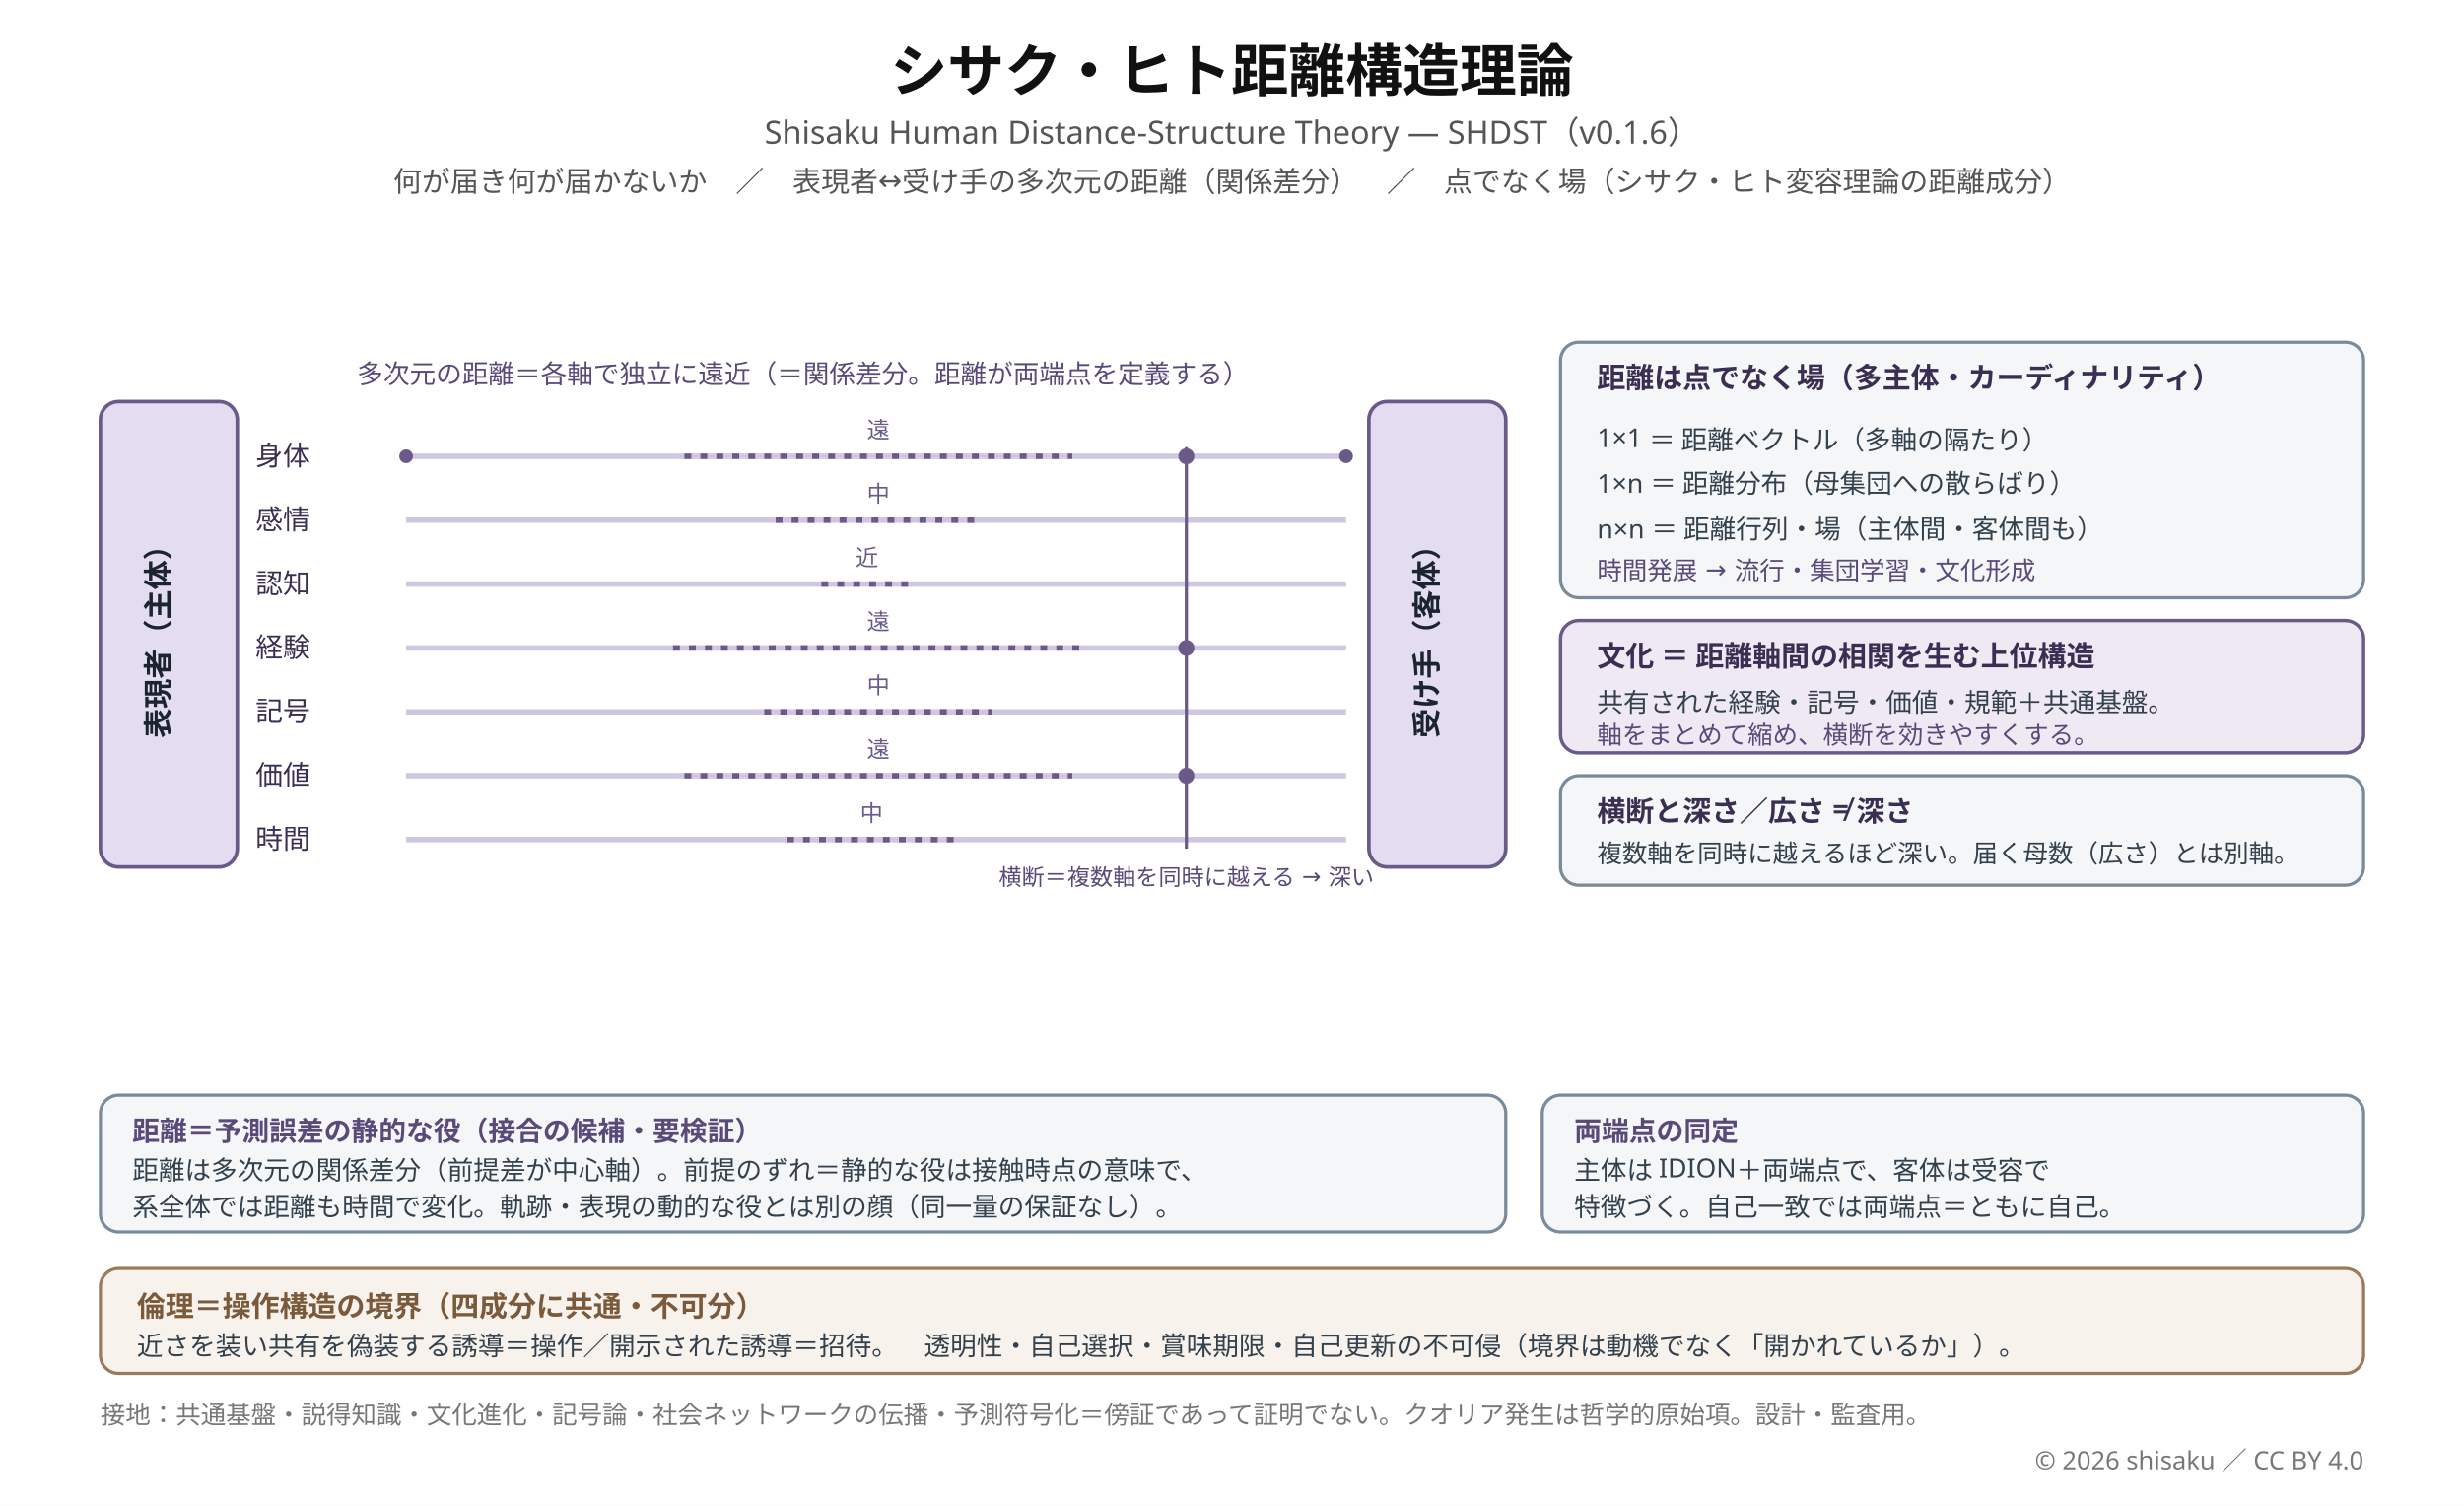
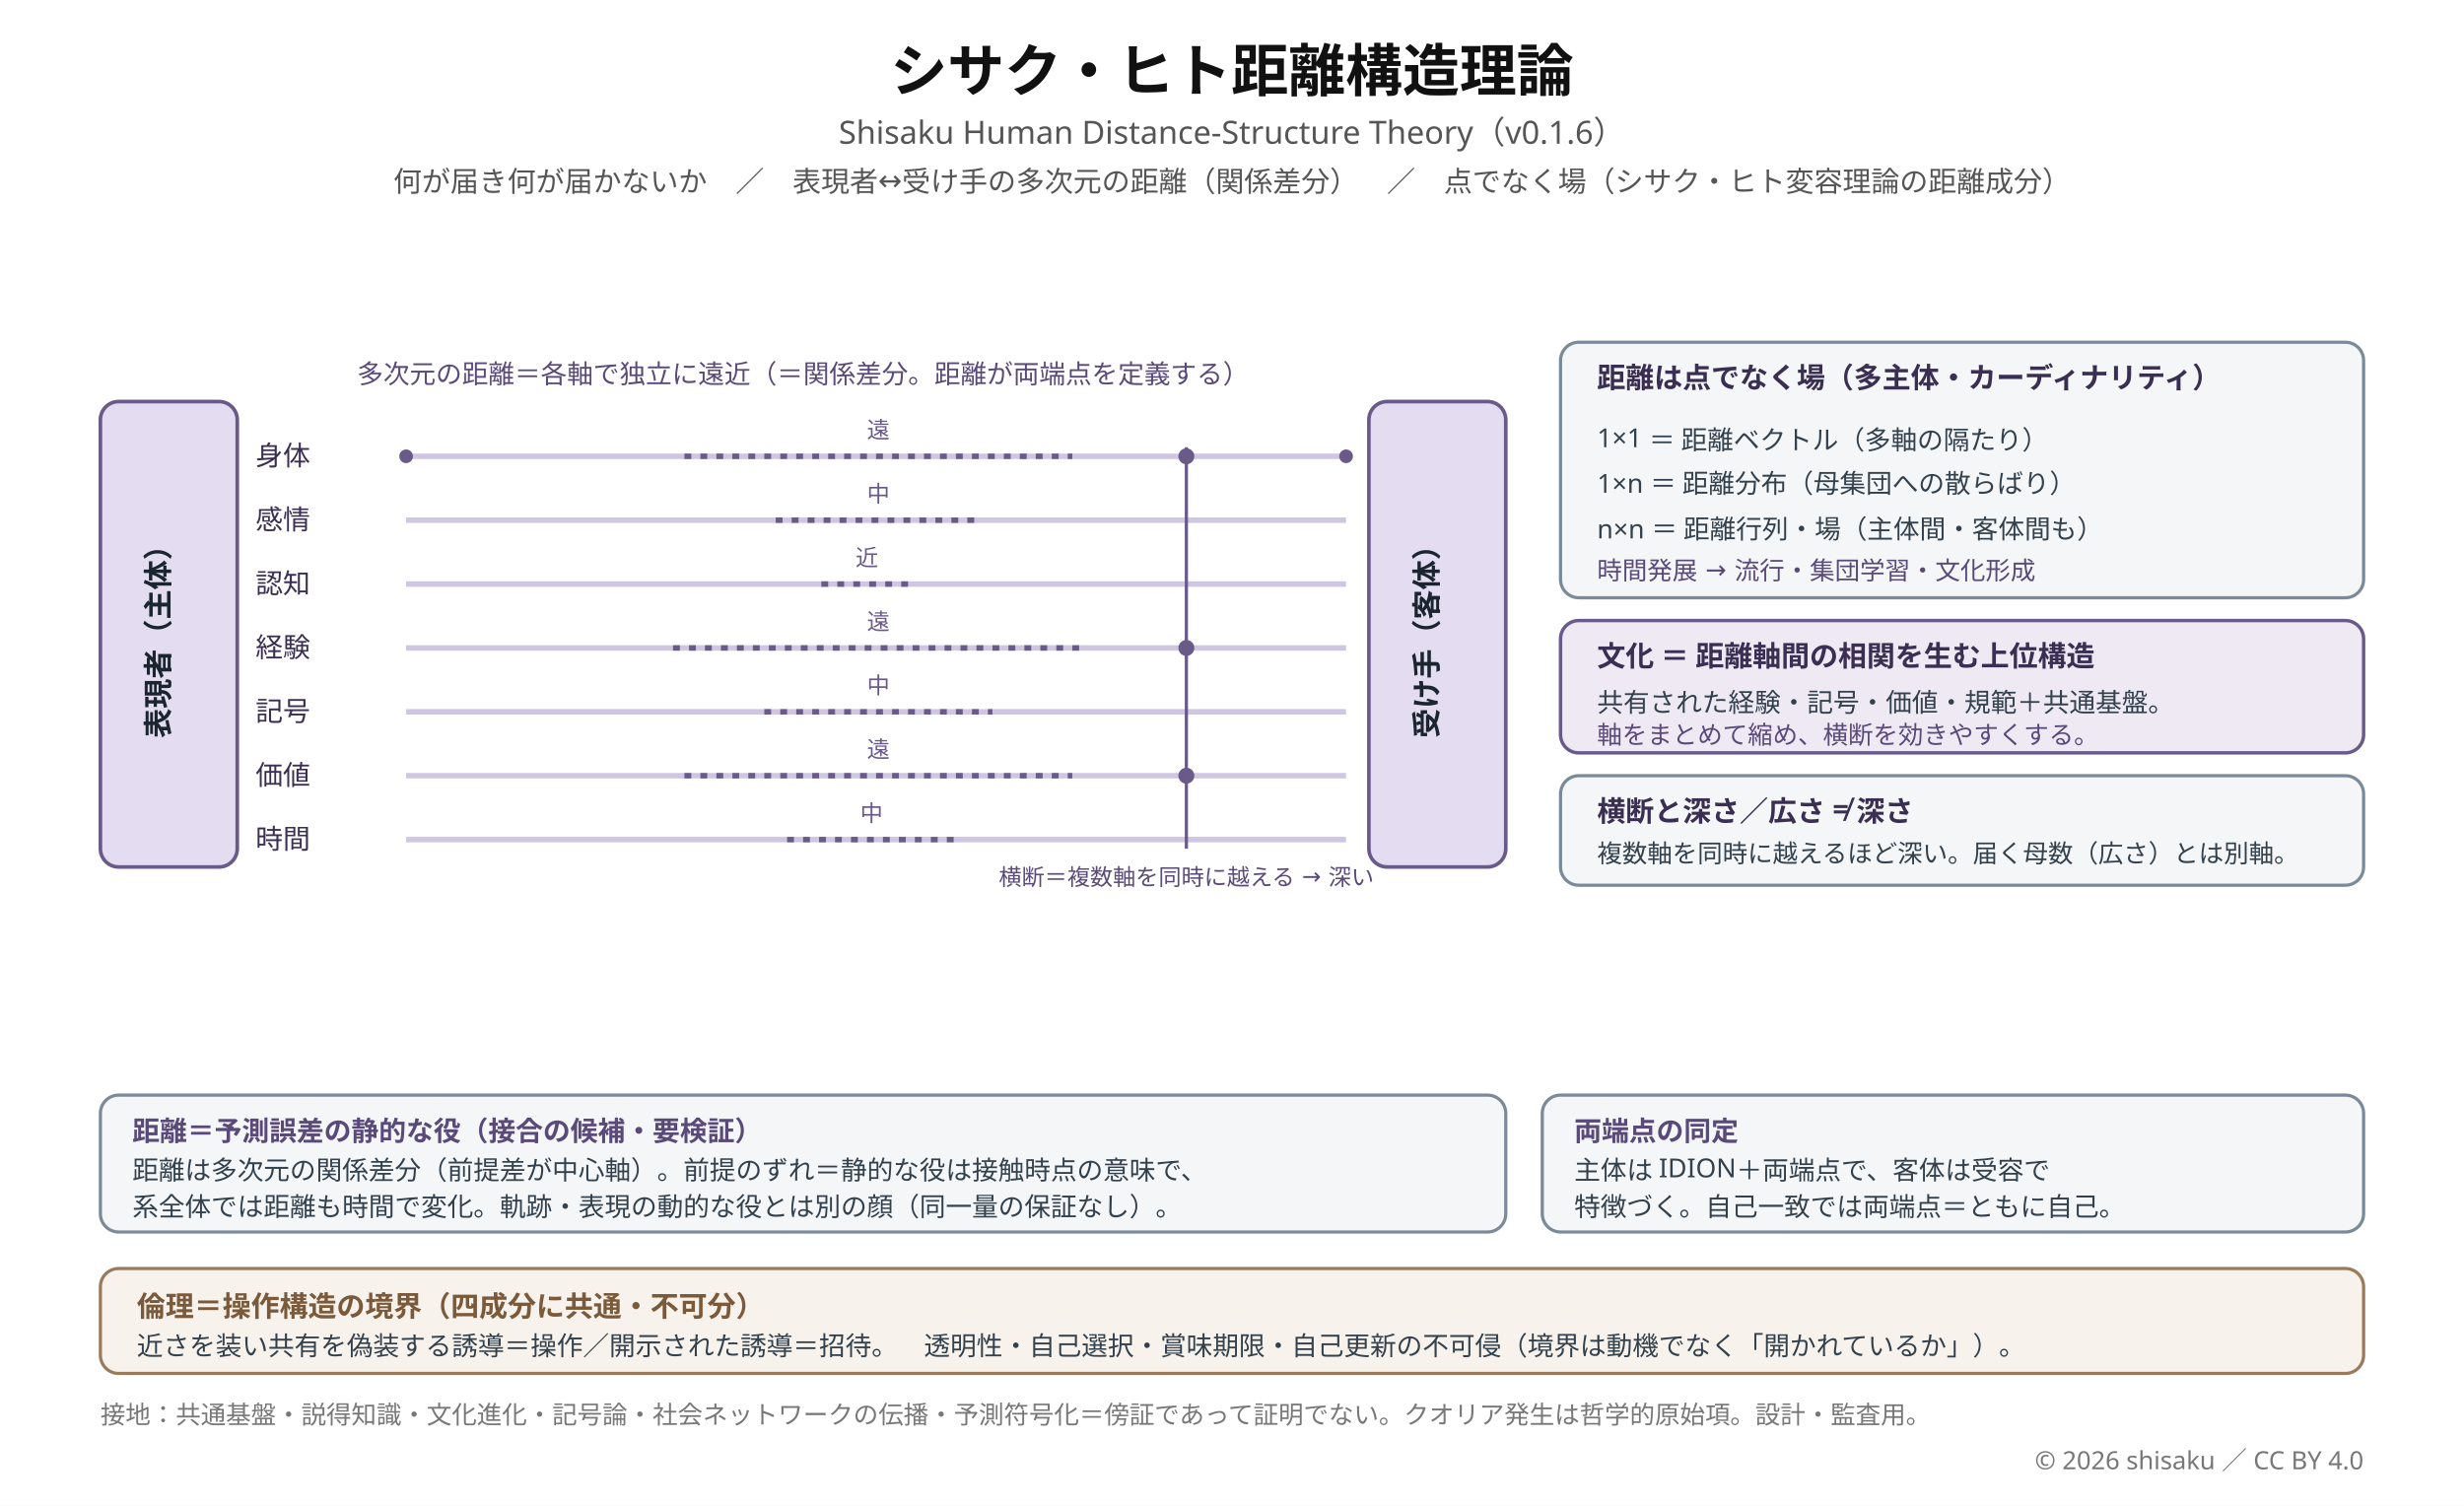
<svg xmlns="http://www.w3.org/2000/svg" viewBox="0 0 1080 660" font-family="'Hiragino Sans','Noto Sans JP','Yu Gothic',sans-serif">
  <defs>
    <marker id="arrow" markerWidth="9" markerHeight="9" refX="7" refY="4.5" orient="auto">
      <path d="M0,0 L8,4.5 L0,9 Z" fill="#444" />
    </marker>
    <style>
      .bg{fill:#ffffff}
      .title{fill:#111;font-weight:700}
      .sub{fill:#555}
      .foot{fill:#777;font-size:11px}
      .footR{fill:#777;font-size:11px;text-anchor:end}
      .c-dist{stroke:#6a5a8a;fill:#efe9f4;stroke-width:1.5}
      .c-distD{stroke:#6a5a8a;fill:#e4dcf0;stroke-width:1.6}
      .c-prem{stroke:#7a8a99;fill:#f4f6f8;stroke-width:1.4}
      .c-eth{stroke:#9a7a5a;fill:#f7f2ec;stroke-width:1.4}
      .nlbl{fill:#1a2530;font-size:15px;text-anchor:middle;font-weight:700}
      .ann{fill:#33414d;font-size:12px}
      .annC{fill:#33414d;font-size:11.5px;text-anchor:middle}
      .purple{fill:#5a4a7a}
      .axname{fill:#3a2f52;font-size:12px}
      .track{stroke:#cfc6e2;stroke-width:2.4;fill:none}
      .distseg{stroke:#6a5a8a;stroke-width:2.4;fill:none;stroke-dasharray:3 4}
      .dend{fill:#6a5a8a}
      .dlbl{fill:#6a5a8a;font-size:10px;text-anchor:middle}
      .cross{stroke:#6a5a8a;stroke-width:1.4;fill:none}
      .panelH{fill:#3a2f52;font-size:12.5px;font-weight:700}
    </style>
  </defs>
  <rect class="bg" x="0" y="0" width="1080" height="660" />
  <text class="title" x="540" y="40" text-anchor="middle" style="font-size:25px">シサク・ヒト距離構造理論</text>
-   <text class="sub" x="540" y="63" text-anchor="middle" style="font-size:14px">Shisaku Human Distance-Structure Theory — SHDST（v0.1.6）</text>
+   <text class="sub" x="540" y="63" text-anchor="middle" style="font-size:14px">Shisaku Human Distance-Structure Theory（v0.1.6）</text>
  <text class="sub" x="540" y="84" text-anchor="middle" style="font-size:12.5px">何が届き何が届かないか　／　表現者↔受け手の多次元の距離（関係差分）　／　点でなく場（シサク・ヒト変容理論の距離成分）</text>
  <rect class="c-distD" x="44" y="176" width="60" height="204" rx="8" />
  <text class="nlbl" x="74" y="278" transform="rotate(-90 74,278)" style="font-size:13px">表現者（主体）</text>
  <rect class="c-distD" x="600" y="176" width="60" height="204" rx="8" />
  <text class="nlbl" x="630" y="278" transform="rotate(-90 630,278)" style="font-size:13px">受け手（客体）</text>
  <text class="annC" x="352" y="168" style="fill:#5a4a7a">多次元の距離＝各軸で独立に遠近（＝関係差分。距離が両端点を定義する）</text>
  <text class="axname" x="112" y="204">身体</text>
  <path class="track" d="M178,200 L590,200" />
  <path class="distseg" d="M300,200 L470,200" />
  <text class="dlbl" x="385" y="192">遠</text>
  <text class="axname" x="112" y="232">感情</text>
  <path class="track" d="M178,228 L590,228" />
  <path class="distseg" d="M340,228 L430,228" />
  <text class="dlbl" x="385" y="220">中</text>
  <text class="axname" x="112" y="260">認知</text>
  <path class="track" d="M178,256 L590,256" />
  <path class="distseg" d="M360,256 L400,256" />
  <text class="dlbl" x="380" y="248">近</text>
  <text class="axname" x="112" y="288">経験</text>
  <path class="track" d="M178,284 L590,284" />
  <path class="distseg" d="M295,284 L475,284" />
  <text class="dlbl" x="385" y="276">遠</text>
  <text class="axname" x="112" y="316">記号</text>
  <path class="track" d="M178,312 L590,312" />
  <path class="distseg" d="M335,312 L435,312" />
  <text class="dlbl" x="385" y="304">中</text>
  <text class="axname" x="112" y="344">価値</text>
  <path class="track" d="M178,340 L590,340" />
  <path class="distseg" d="M300,340 L470,340" />
  <text class="dlbl" x="385" y="332">遠</text>
  <text class="axname" x="112" y="372">時間</text>
  <path class="track" d="M178,368 L590,368" />
  <path class="distseg" d="M345,368 L420,368" />
  <text class="dlbl" x="382" y="360">中</text>
  <circle class="dend" cx="178" cy="200" r="3" />
  <circle class="dend" cx="590" cy="200" r="3" />
  <path class="cross" d="M520,196 L520,372" />
  <circle class="dend" cx="520" cy="200" r="3.5" />
  <circle class="dend" cx="520" cy="284" r="3.5" />
  <circle class="dend" cx="520" cy="340" r="3.5" />
  <text class="dlbl" x="520" y="388" style="fill:#5a4a7a">横断＝複数軸を同時に越える → 深い</text>
  <rect class="c-prem" x="684" y="150" width="352" height="112" rx="8" />
  <text class="panelH" x="700" y="170">距離は点でなく場（多主体・カーディナリティ）</text>
  <text class="ann" x="700" y="196" style="font-size:11.5px">1×1 ＝ 距離ベクトル（多軸の隔たり）</text>
  <text class="ann" x="700" y="216" style="font-size:11.5px">1×n ＝ 距離分布（母集団への散らばり）</text>
  <text class="ann" x="700" y="236" style="font-size:11.5px">n×n ＝ 距離行列・場（主体間・客体間も）</text>
  <text class="ann" x="700" y="254" style="font-size:11px;fill:#5a4a7a">時間発展 → 流行・集団学習・文化形成</text>
  <rect class="c-dist" x="684" y="272" width="352" height="58" rx="8" />
  <text class="panelH" x="700" y="292">文化 ＝ 距離軸間の相関を生む上位構造</text>
  <text class="ann" x="700" y="312" style="font-size:11.5px">共有された経験・記号・価値・規範＋共通基盤。</text>
  <text class="ann" x="700" y="326" style="font-size:11px;fill:#5a4a7a">軸をまとめて縮め、横断を効きやすくする。</text>
  <rect class="c-prem" x="684" y="340" width="352" height="48" rx="8" />
  <text class="panelH" x="700" y="360">横断と深さ／広さ ≠ 深さ</text>
  <text class="ann" x="700" y="378" style="font-size:11px">複数軸を同時に越えるほど深い。届く母数（広さ）とは別軸。</text>
  <rect class="c-prem" x="44" y="480" width="616" height="60" rx="8" />
  <text class="ann" x="58" y="500" font-weight="700" style="fill:#5a4a7a">距離＝予測誤差の静的な役（接合の候補・要検証）</text>
  <text class="ann" x="58" y="517" style="font-size:11.5px">距離は多次元の関係差分（前提差が中心軸）。前提のずれ＝静的な役は接触時点の意味で、</text>
  <text class="ann" x="58" y="533" style="font-size:11.5px">系全体では距離も時間で変化。軌跡・表現の動的な役とは別の顔（同一量の保証なし）。</text>
  <rect class="c-prem" x="676" y="480" width="360" height="60" rx="8" />
  <text class="ann" x="690" y="500" font-weight="700" style="fill:#5a4a7a">両端点の同定</text>
  <text class="ann" x="690" y="517" style="font-size:11.5px">主体は IDION＋両端点で、客体は受容で</text>
  <text class="ann" x="690" y="533" style="font-size:11.5px">特徴づく。自己一致では両端点＝ともに自己。</text>
  <rect class="c-eth" x="44" y="556" width="992" height="46" rx="8" />
  <text class="ann" x="60" y="577" font-weight="700" style="font-size:12.5px;fill:#7a5a3a">倫理＝操作構造の境界（四成分に共通・不可分）</text>
  <text class="ann" x="60" y="594" style="font-size:11.5px">近さを装い共有を偽装する誘導＝操作／開示された誘導＝招待。　透明性・自己選択・賞味期限・自己更新の不可侵（境界は動機でなく「開かれているか」）。</text>
  <text class="foot" x="44" y="624">接地：共通基盤・説得知識・文化進化・記号論・社会ネットワークの伝播・予測符号化＝傍証であって証明でない。クオリア発生は哲学的原始項。設計・監査用。</text>
  <text class="footR" x="1036" y="644">© 2026 shisaku ／ CC BY 4.0</text>
</svg>
